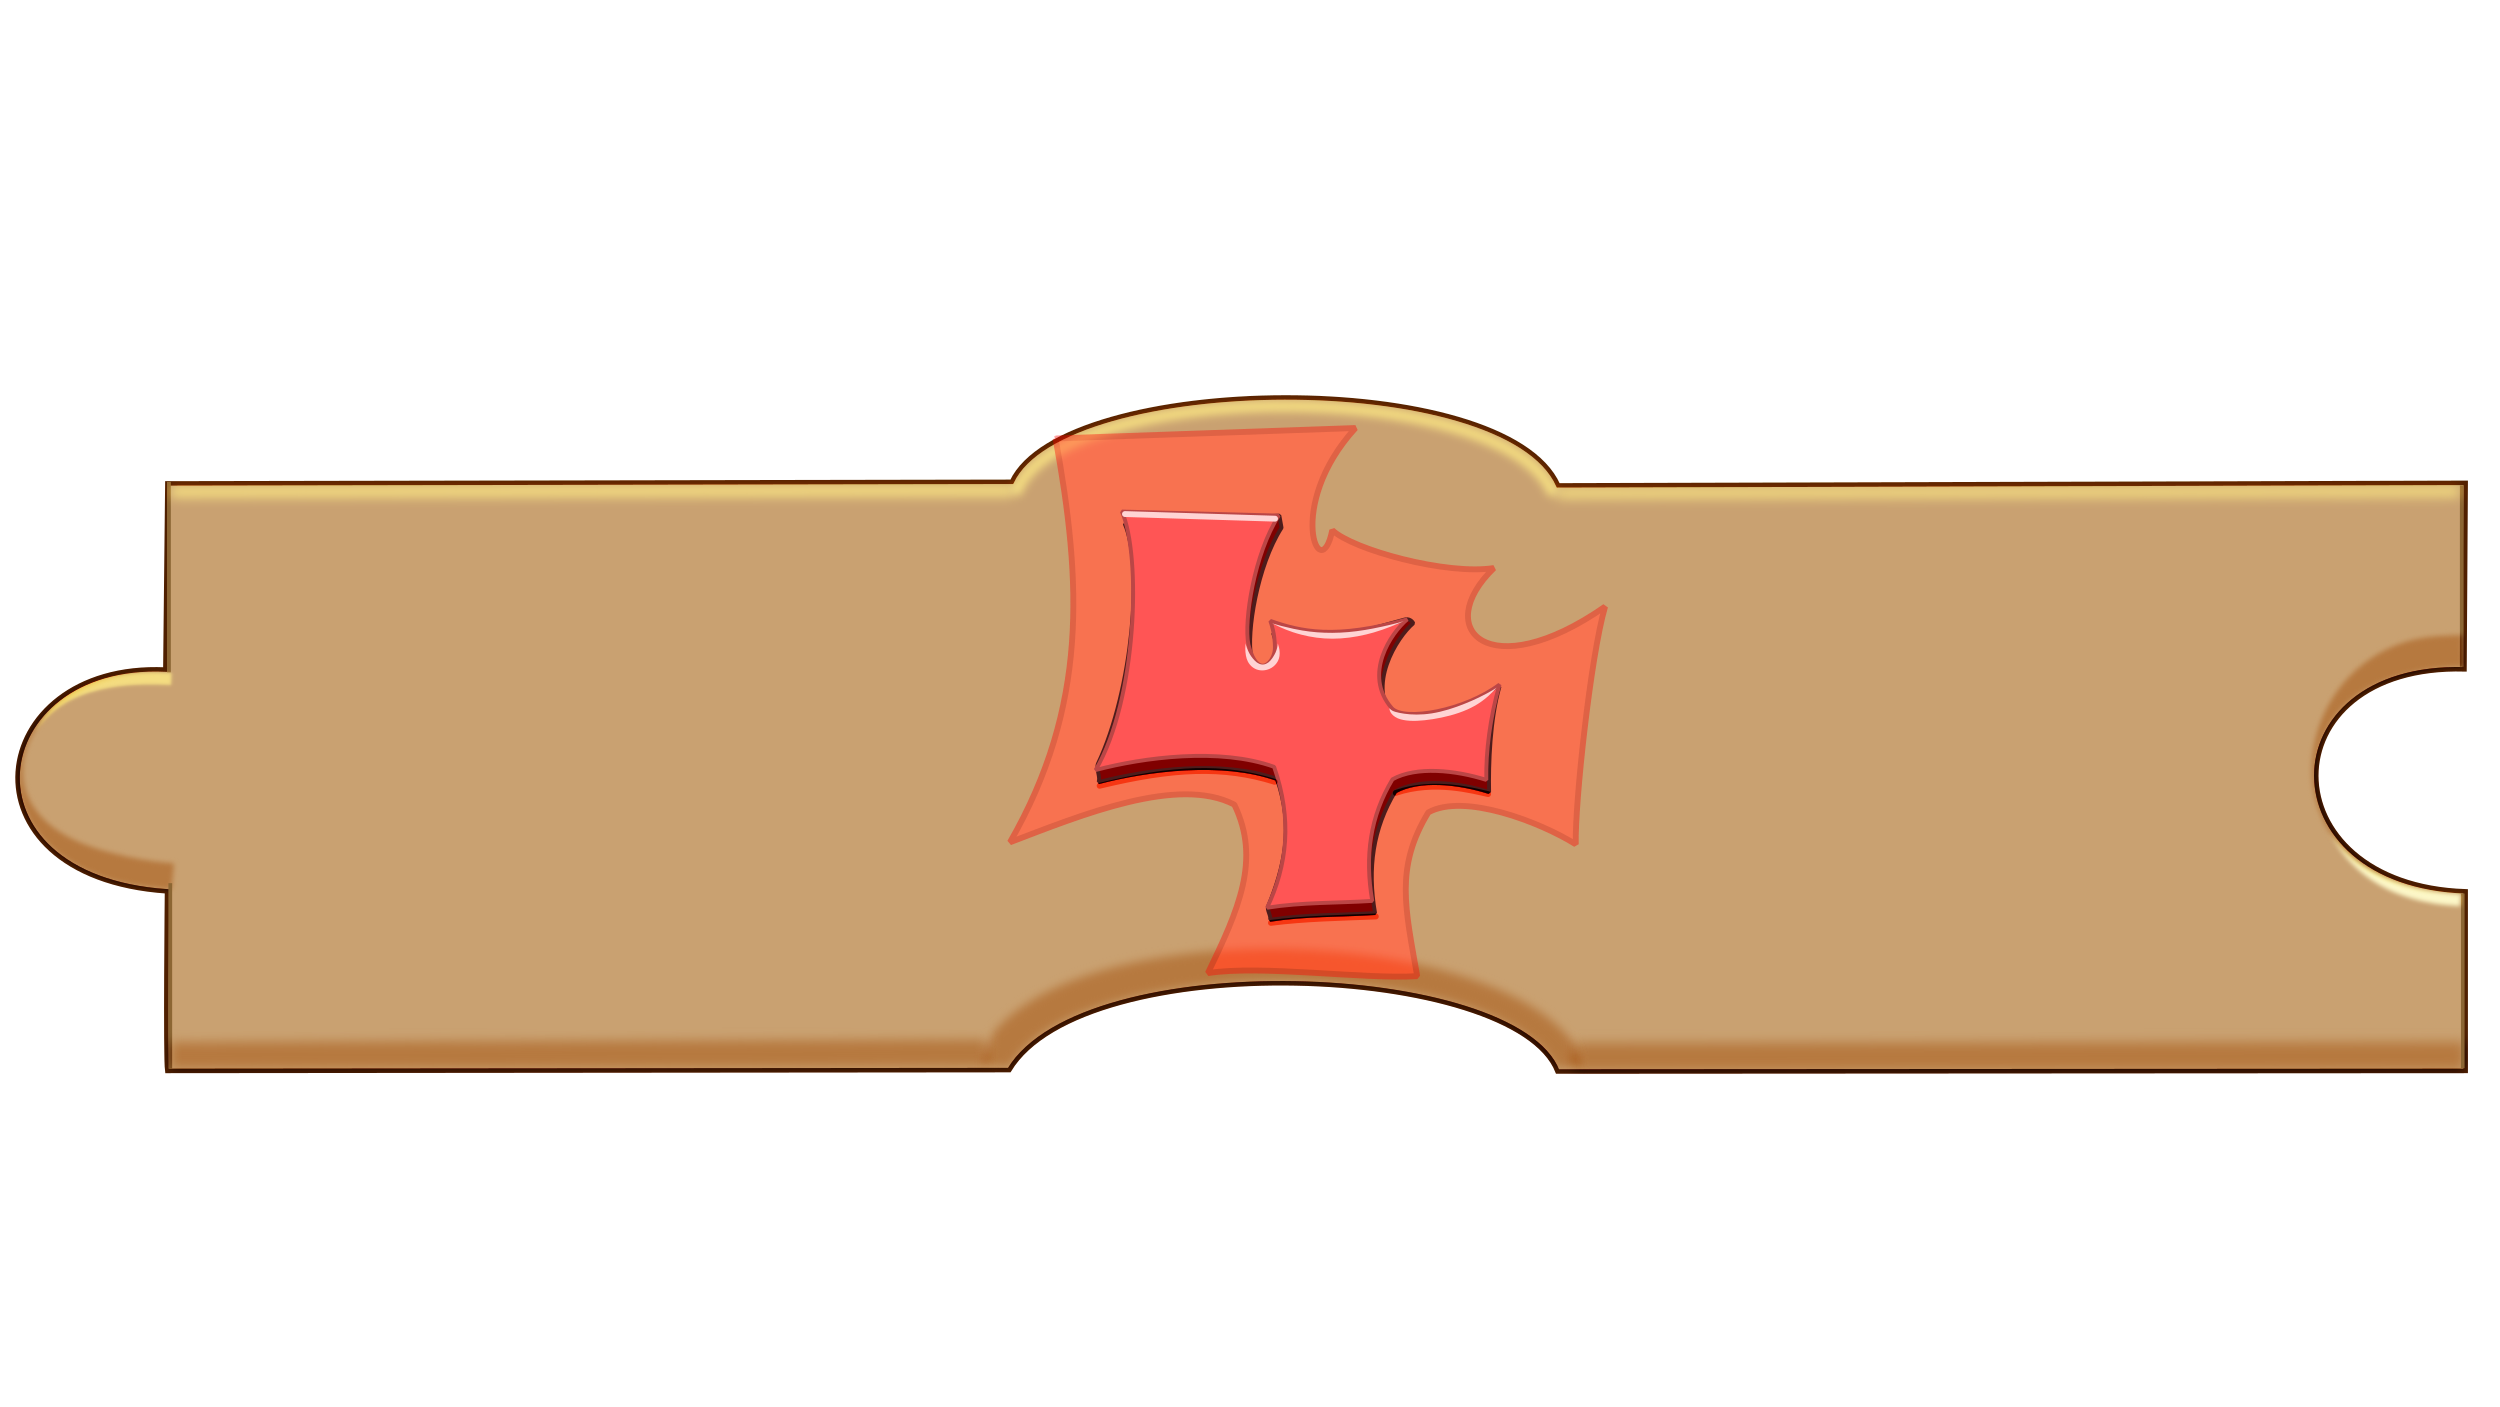
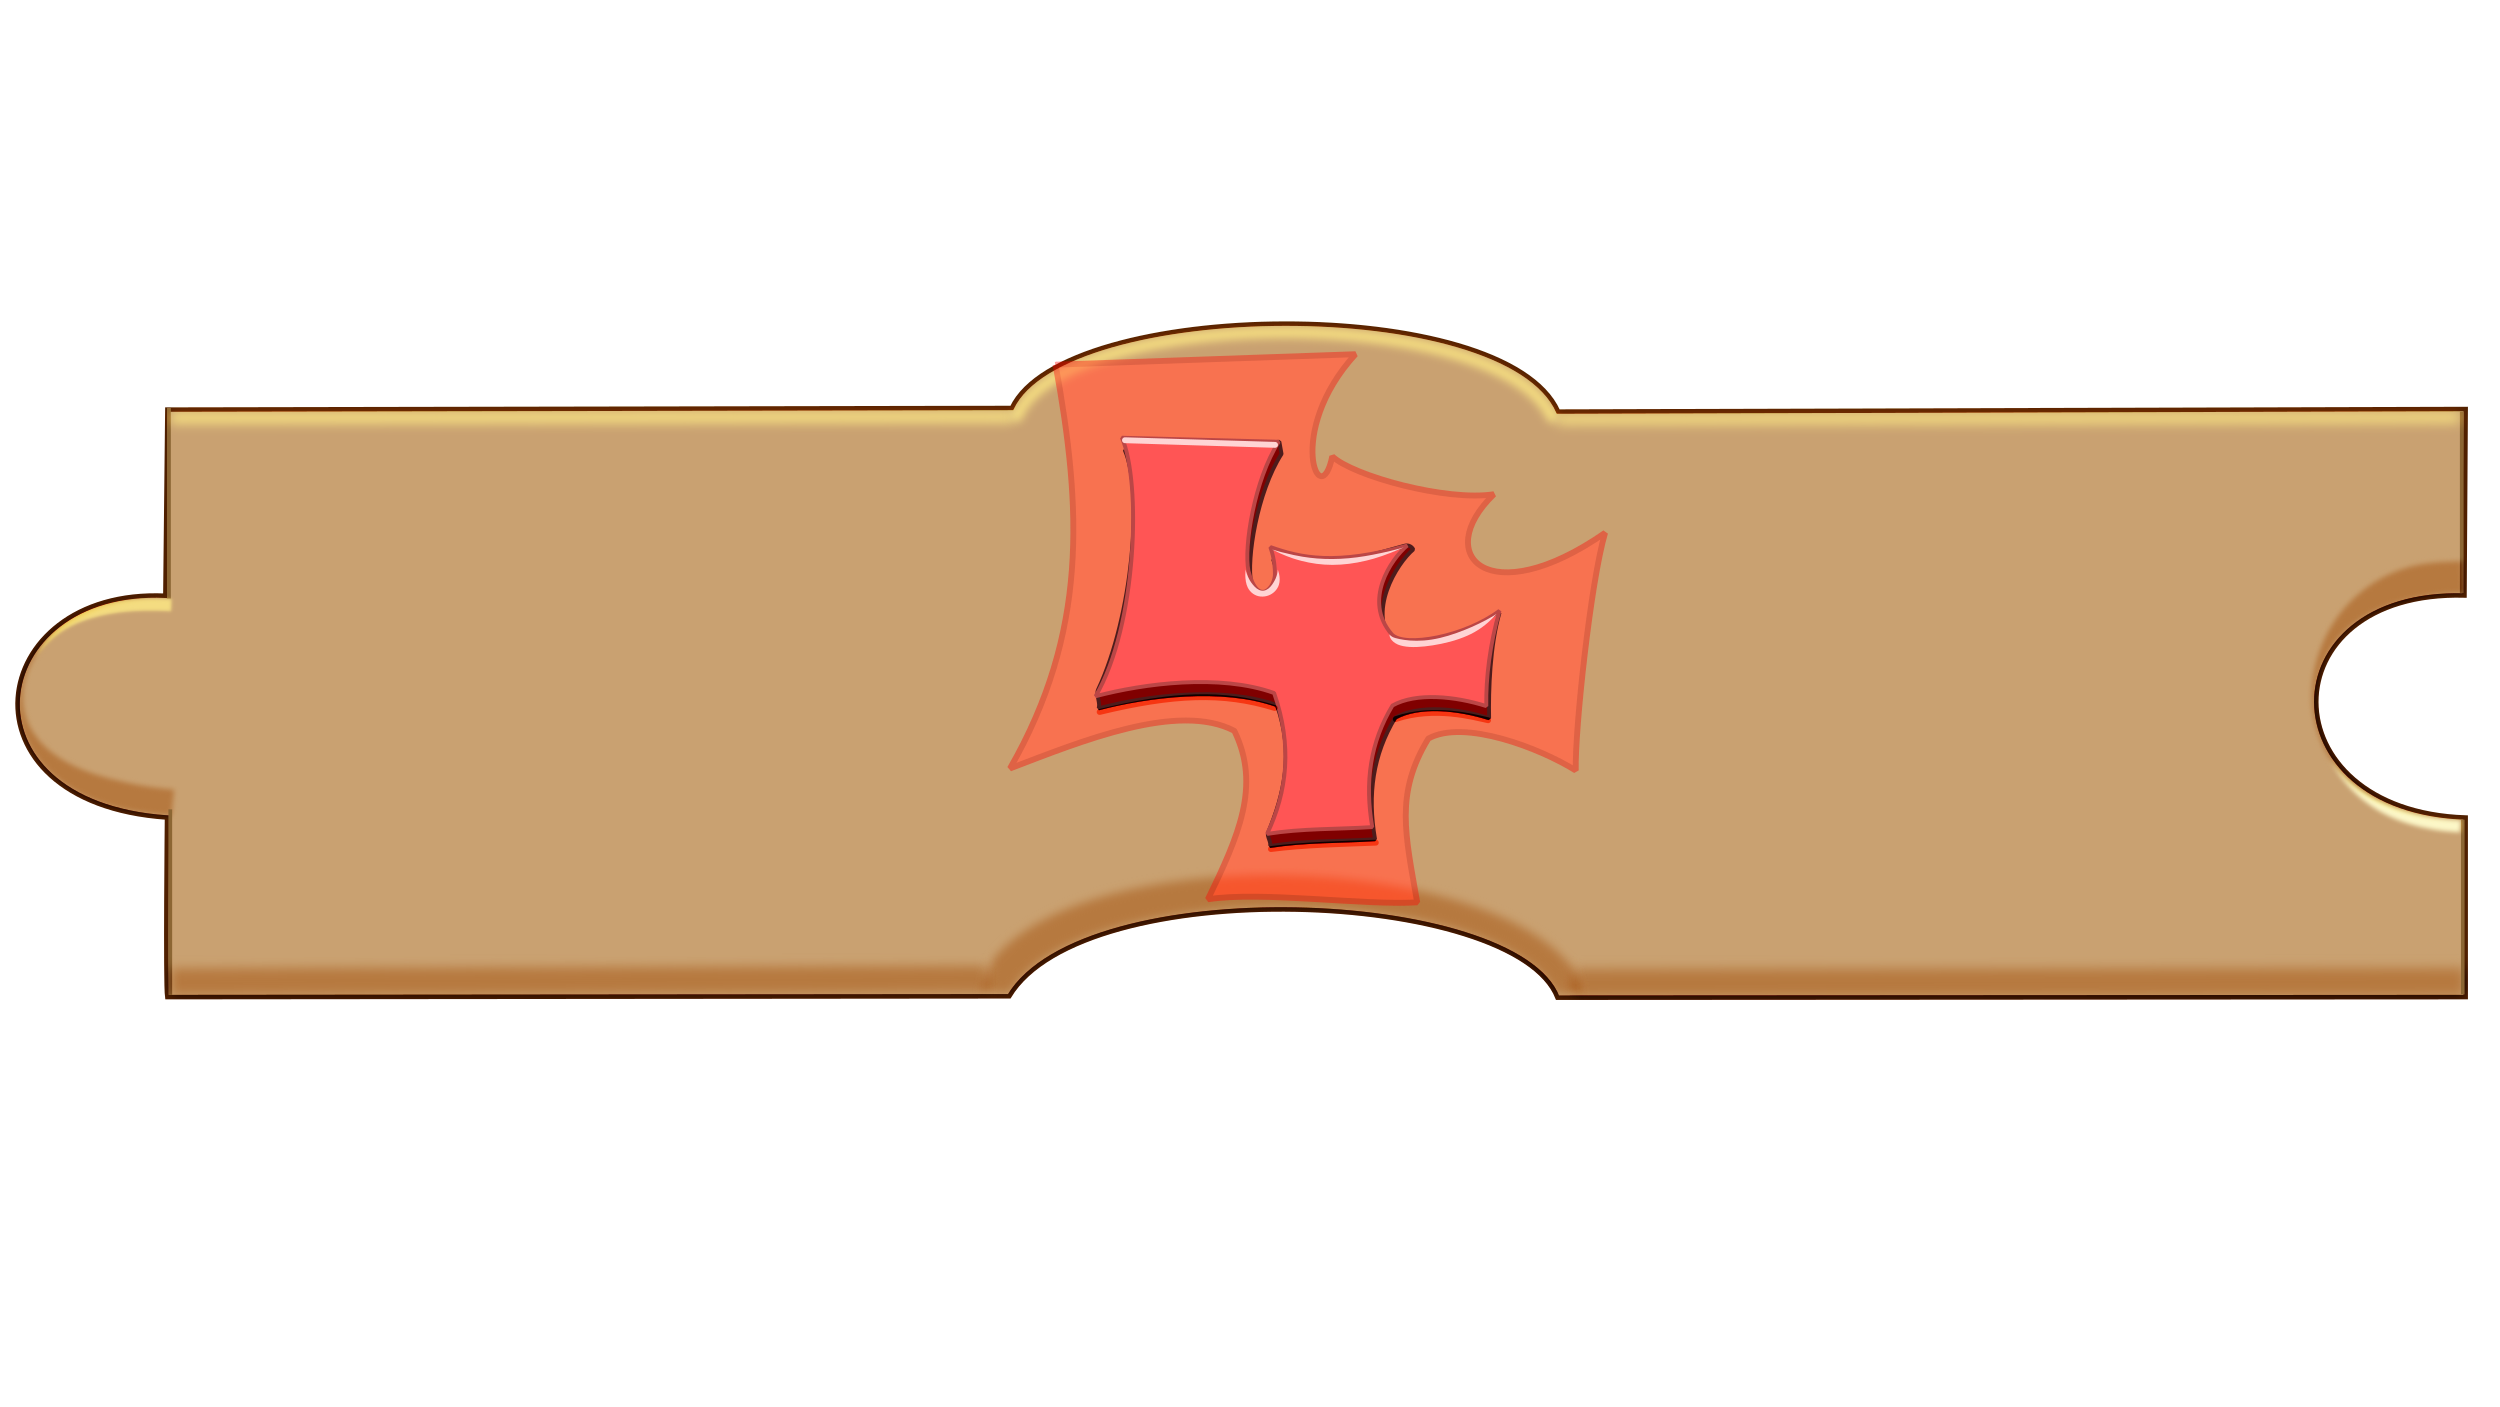
- <svg xmlns="http://www.w3.org/2000/svg" width="1280" height="720" viewBox="0 0 338.667 190.5" version="1.1" id="svg1" xml:space="preserve">
+ <svg xmlns="http://www.w3.org/2000/svg" width="1280" height="720" viewBox="0 10 338.667 190.5" version="1.1" id="svg1" xml:space="preserve">
  <defs id="defs1">
    <filter style="color-interpolation-filters:sRGB" id="filter1" x="-0.016" y="-10.706" width="1.032" height="22.413">
      <feGaussianBlur stdDeviation="95.795" id="feGaussianBlur1" />
    </filter>
    <filter style="color-interpolation-filters:sRGB" id="filter2" x="-0.018" y="-0.092" width="1.037" height="1.184">
      <feGaussianBlur stdDeviation="81.681" id="feGaussianBlur2" />
    </filter>
    <filter style="color-interpolation-filters:sRGB" id="filter3" x="-0.016" y="-25.44" width="1.031" height="51.879">
      <feGaussianBlur stdDeviation="103.468" id="feGaussianBlur3" />
    </filter>
    <filter style="color-interpolation-filters:sRGB" id="filter4" x="-0.037" y="-0.067" width="1.075" height="1.133">
      <feGaussianBlur stdDeviation="36.488" id="feGaussianBlur4" />
    </filter>
    <filter style="color-interpolation-filters:sRGB" id="filter5" x="-0.037" y="-0.026" width="1.074" height="1.053">
      <feGaussianBlur stdDeviation="42.713" id="feGaussianBlur5" />
    </filter>
    <filter style="color-interpolation-filters:sRGB" id="filter6" x="-0.034" y="-0.079" width="1.069" height="1.158">
      <feGaussianBlur stdDeviation="34.774" id="feGaussianBlur6" />
    </filter>
    <filter style="color-interpolation-filters:sRGB" id="filter7" x="-0.015" y="-17.03" width="1.031" height="35.06">
      <feGaussianBlur stdDeviation="96.008" id="feGaussianBlur7" />
    </filter>
    <filter style="color-interpolation-filters:sRGB" id="filter8" x="-0.028" y="-0.173" width="1.056" height="1.306">
      <feGaussianBlur stdDeviation="71.392" id="feGaussianBlur8" />
    </filter>
    <filter style="color-interpolation-filters:sRGB" id="filter9" x="-0.015" y="-11.422" width="1.031" height="23.845">
      <feGaussianBlur stdDeviation="102.965" id="feGaussianBlur9" />
    </filter>
    <filter style="color-interpolation-filters:sRGB" id="filter10" x="-0.042" y="-0.024" width="1.083" height="1.049">
      <feGaussianBlur stdDeviation="46.556" id="feGaussianBlur10" />
    </filter>
    <filter style="color-interpolation-filters:sRGB" id="filter53" x="-0.023" y="-0.274" width="1.046" height="1.549">
      <feGaussianBlur stdDeviation="0.064" id="feGaussianBlur53" />
    </filter>
    <filter style="color-interpolation-filters:sRGB" id="filter54" x="-0.034" y="-0.564" width="1.069" height="2.128">
      <feGaussianBlur stdDeviation="0.038" id="feGaussianBlur54" />
    </filter>
    <filter style="color-interpolation-filters:sRGB" id="filter55" x="-0.035" y="-0.439" width="1.07" height="1.877">
      <feGaussianBlur stdDeviation="0.017" id="feGaussianBlur55" />
    </filter>
    <filter style="color-interpolation-filters:sRGB" id="filter56" x="-0.026" y="-0.834" width="1.051" height="2.667">
      <feGaussianBlur stdDeviation="0.052" id="feGaussianBlur56" />
    </filter>
    <filter style="color-interpolation-filters:sRGB" id="filter57" x="-0.007" y="-0.05" width="1.013" height="1.1">
      <feGaussianBlur stdDeviation="0.05" id="feGaussianBlur57" />
    </filter>
    <filter style="color-interpolation-filters:sRGB" id="filter58" x="-0.01" y="-0.013" width="1.02" height="1.025">
      <feGaussianBlur stdDeviation="0.019" id="feGaussianBlur58" />
    </filter>
    <filter style="color-interpolation-filters:sRGB" id="filter59" x="-0.008" y="-0.025" width="1.015" height="1.05">
      <feGaussianBlur stdDeviation="0.046" id="feGaussianBlur59" />
    </filter>
  </defs>
  <g id="layer1">
    <g id="g42" transform="translate(-1.168519,5.346159)" style="display:inline">
      <g id="g37" transform="matrix(0.00761404,0,0,0.00761404,522.4218,6.030496)" style="display:inline">
        <path style="fill:#c9a171;fill-opacity:1;stroke:#502000;stroke-width:79.942;stroke-dasharray:none;stroke-opacity:1" d="m -40736.54,7141.67 16145.576,-45.318 -21.018,3317.814 c -3520.014,-91.103 -3519.239,3832.954 21.018,3950.402 v 0 3194.745 l -16157.675,10.455 c -748.986,-1932.18 -8419.255,-2239.333 -9754.574,-24.928 l -14980.477,14.602 c -35.245,-246.766 -4.406,-3194.874 -4.406,-3194.874 -3808.667,-257.7 -3263.115,-4091.225 -29.513,-3946.217 l 35.696,-3311.934 15024.394,-28.553 c 928.245,-1964.691 8778.196,-2058.436 9720.979,63.805 z" id="path8" />
        <path style="fill:#000000;stroke:#8c6633;stroke-width:67.684;stroke-dasharray:none;stroke-opacity:1" d="M -65454.119,7078.119 V 10468.217" id="path23" />
        <path style="mix-blend-mode:color-burn;fill:#bdb3bd;fill-opacity:1;fill-rule:nonzero;stroke:none;stroke-width:67.684;stroke-dasharray:none;stroke-opacity:1;filter:url(#filter5)" d="m -65460.35,10443.29 c -77.737,-1.922 -185.546,-2.162 -311.158,5.122 -126.739,7.351 -265.819,21.994 -412.297,48.247 -146.635,26.28 -291.835,62.609 -433.713,110.109 -141.732,47.451 -272.201,103.388 -391.735,165.607 -91.369,47.558 -182.253,101.254 -270.724,162.197 -207.446,142.898 -390.651,318.357 -528.28,525.521 -130.319,196.16 -211.037,408.112 -236.309,621.846 -18.965,160.39 -5.856,314.812 34.268,457.028 16.232,57.533 37.657,115.008 64.44,171.854 46.084,97.817 107.148,191.931 182.801,280.651 75.664,88.733 164.339,170.243 264.561,244.366 112.304,83.059 236.264,154.767 368.498,216.893 132.375,62.191 268.671,112.754 404.048,155.403 101.553,31.993 199.681,58.629 291.88,82.086 165.832,42.188 324.101,76.141 478.873,103.457 150.463,26.556 279.553,43.492 359.276,51.305 l 233.369,22.869 -45.738,466.738 -233.37,-22.87 c -85.909,-8.418 -226.79,-21.228 -392.298,-47.571 -167.567,-26.67 -349.315,-65.421 -530.323,-123.394 -101.827,-32.613 -210.265,-73.775 -320.617,-124.246 -147.35,-67.392 -293.844,-149.414 -432.113,-246.993 -138.392,-97.666 -263.326,-207.227 -371.553,-327.689 -96.587,-107.508 -176.746,-220.214 -241.196,-336.302 -64.398,-115.997 -111.428,-232.304 -144.427,-346.934 -19.18,-66.621 -33.457,-132.096 -43.768,-196.117 -25.467,-158.129 -27.8,-322.66 -1.117,-490.884 35.498,-223.8 120.901,-443.908 255.66,-648.022 142.262,-215.477 330.299,-399.155 545.421,-544.689 91.659,-62.008 186.124,-115.679 281.215,-161.475 124.386,-59.904 259.714,-112.115 405.439,-154.738 145.863,-42.663 294.342,-73.444 443.112,-93.932 148.618,-20.467 289.025,-29.495 416.275,-31.875 126.154,-2.36 234.003,1.943 311.6,6.432 z" id="path24" />
        <path style="fill:#000000;stroke:#8c6633;stroke-width:66.791;stroke-dasharray:none;stroke-opacity:1" d="m -65429.871,14218.763 v 3301.191" id="path25" />
        <path style="mix-blend-mode:color-burn;fill:none;stroke:#bdb3bd;stroke-width:473.792;stroke-dasharray:none;stroke-opacity:1;filter:url(#filter1)" d="m -65418.992,17286.241 14504.073,-43.601" id="path26" />
        <path style="mix-blend-mode:color-burn;fill:#bdb3bd;fill-opacity:1;fill-rule:nonzero;stroke:none;stroke-width:203.054;stroke-dasharray:none;stroke-opacity:1;filter:url(#filter2)" d="m -50322.999,17265.646 c 45.891,-55.765 123.731,-141.951 245.258,-241.558 123.692,-101.384 282.737,-208.714 487.671,-315.589 253.012,-131.947 537.227,-243.027 836.787,-335.923 92.667,-28.736 189.314,-56.454 289.962,-83.003 409.592,-108.042 871.106,-192.913 1373.044,-249.251 501.371,-56.273 1017.751,-81.221 1527.346,-77.712 59.376,0.409 118.481,1.203 177.286,2.37 483.693,9.597 966.678,43.325 1431.519,103.682 465.001,60.378 893.644,145.053 1274.745,250.933 155.141,43.102 300.542,89.199 436.089,137.845 236.913,85.023 463.295,184.787 666.73,298.828 197.001,110.433 348.93,221.007 465.998,325.289 114.962,102.407 186.09,189.792 227.489,245.046 l 146.006,194.873 389.747,-50.333 -146.007,-436.552 c -14.818,-44.304 -66.078,-85.013 -115.321,-139.114 -49.496,-54.379 -109.088,-114.006 -180.856,-177.071 -146.303,-128.562 -327.332,-257.483 -551.228,-382.934 -230.747,-129.289 -479.99,-239.779 -734.757,-335.216 -145.967,-54.679 -301.07,-107.186 -465.434,-156.961 -403.422,-122.169 -852.37,-224.727 -1337.142,-301.464 -484.285,-76.66 -987.981,-124.917 -1491.684,-143.034 -61.298,-2.205 -122.921,-3.998 -184.836,-5.366 -530.799,-11.737 -1071.389,7.929 -1598.406,61.91 -527.473,54.028 -1019.145,140.131 -1461.398,253.803 -108.869,27.983 -214.009,57.446 -315.398,88.26 -326.082,99.105 -646.797,222.986 -939.592,375.872 -238.651,124.614 -432.879,254.966 -591.071,385.361 -156.723,129.183 -261.307,244.741 -327.114,324.708 l -191.15,570.634 464.567,43.951 z" id="path27" />
        <path style="mix-blend-mode:color-burn;fill:none;stroke:#bdb3bd;stroke-width:492.238;stroke-dasharray:none;stroke-opacity:1;filter:url(#filter3)" d="m -40441.127,17310.411 15825.535,-19.436" id="path28" />
        <path style="fill:#000000;stroke:#8c6633;stroke-width:64.807;stroke-dasharray:none;stroke-opacity:1" d="m -24642.898,14403.212 v 3108.005" id="path29" />
        <path style="fill:#000000;stroke:#8c6633;stroke-width:66.047;stroke-dasharray:none;stroke-opacity:1" d="M -24660.791,7140.437 V 10368.509" id="path30" />
        <path style="mix-blend-mode:color-burn;fill:#bdb3bd;fill-opacity:1;fill-rule:nonzero;stroke:none;stroke-width:75.096;stroke-dasharray:none;stroke-opacity:1;filter:url(#filter10)" d="m -24664.91,14391.693 c -89.062,-3.778 -211.905,-11.888 -352.915,-30.282 -142.294,-18.561 -296.556,-46.704 -456.161,-89.157 -159.787,-42.502 -315.2,-96.759 -464.097,-163.958 -148.726,-67.121 -282.574,-143.373 -402.671,-226.117 -91.819,-63.26 -181.503,-133.629 -267.021,-212.334 -200.63,-184.648 -366.997,-405.079 -481.201,-659.657 -108.057,-240.879 -162.088,-496.736 -161.53,-750.357 0.419,-190.26 31.568,-371.431 86.731,-535.95 49.768,-148.43 123.397,-292.743 219.846,-426.945 96.491,-134.258 212.162,-253.401 343.001,-356.425 156.583,-123.296 327.092,-217.525 502.161,-290.35 175.438,-72.978 344.046,-119.907 494.943,-156.634 146.873,-35.748 284.249,-62.621 417.356,-82.177 129.307,-18.999 238.756,-28.579 306.069,-31.348 l 238.811,-9.825 -16.577,-566.172 -238.811,9.825 c -74.718,3.075 -197.605,6.907 -344.197,24.951 -148.389,18.266 -311.33,49.869 -476.25,104.47 -171.193,56.678 -361.892,144.942 -550.866,271.069 -189.651,126.578 -365.06,282.862 -516.61,467.209 -126.611,154.011 -229.911,319.468 -311.083,491.438 -81.073,171.758 -136.9,343.151 -174.461,509.313 -41.662,184.299 -63.138,378.484 -56.707,579.208 8.559,267.173 66.354,534.083 178.603,786.114 118.58,266.247 289.931,497.856 498.867,686.798 88.937,80.426 182.47,151.13 278.291,212.559 125.315,80.336 264.371,152.376 417.369,213.872 153.152,61.558 312.116,109.278 474.257,144.883 161.973,35.57 317.818,57.013 460.857,69.607 141.799,12.484 264.906,15.701 353.996,16.372 z" id="path31" />
        <path style="mix-blend-mode:overlay;fill:none;fill-opacity:1;stroke:#e5d091;stroke-width:212.341;stroke-dasharray:none;stroke-opacity:1;filter:url(#filter7)" d="m -65420.723,7252.844 14981.43,-19.765" id="path32" />
        <path style="mix-blend-mode:overlay;fill:none;fill-opacity:1;stroke:#e5d091;stroke-width:193.161;stroke-dasharray:none;stroke-opacity:1;filter:url(#filter9)" d="m -40754.403,7274.564 16058.144,-30.09" id="path33" />
        <path style="mix-blend-mode:overlay;fill:none;fill-opacity:1;stroke:#e5d091;stroke-width:203.054;stroke-dasharray:none;stroke-opacity:1;filter:url(#filter8)" d="m -50394.182,7294.536 c 683.433,-2045.106 8720.414,-2129.615 9580.337,10.325" id="path34" />
        <path style="mix-blend-mode:overlay;fill:#e5d091;fill-opacity:1;fill-rule:nonzero;stroke:none;stroke-width:203.054;stroke-dasharray:none;stroke-opacity:1;filter:url(#filter6)" d="m -65513.525,10475.08 c -25.852,-1.044 -81.217,-3.582 -145.717,-5.013 -67.761,-1.504 -144.551,-1.81 -224.386,0.863 -58.387,1.955 -125.178,5.184 -197.444,10.921 -97.159,7.712 -202.348,19.804 -311.233,38.992 -109.387,19.275 -216.344,44.634 -318.689,76.953 -8.06,2.546 -16.125,5.145 -24.195,7.799 -111.568,36.695 -221.787,83.119 -327.844,139.814 -106.309,56.831 -203.979,121.577 -293.278,193.298 -31.226,25.08 -61.051,50.708 -89.577,76.789 -85.802,78.448 -165.531,167.913 -236.913,268.513 -70.31,99.088 -117.104,187.418 -144.091,241.492 15.791,-23.793 38.88,-57.213 68.318,-95.488 29.749,-38.681 64.319,-80.179 104.205,-122.835 82.62,-88.358 170.273,-162.719 261.028,-226.427 30.122,-21.146 61.39,-41.512 93.813,-61.063 189.395,-114.206 396.817,-188.091 613.92,-239.53 7.688,-1.821 15.366,-3.609 23.032,-5.366 97.773,-22.404 197.659,-40.517 301.405,-54.503 103,-13.884 202.03,-22.639 294.511,-27.905 68.656,-3.91 132.16,-5.806 188.015,-6.499 78.004,-0.967 148.145,-0.716 215.261,0.359 62.662,1.003 115.529,2.638 141.187,3.674 l 107.419,4.336 8.672,-214.838 z" id="path35" />
        <path style="mix-blend-mode:overlay;fill:#f8f4e1;fill-opacity:1;fill-rule:nonzero;stroke:none;stroke-width:203.054;stroke-dasharray:none;stroke-opacity:1;filter:url(#filter4)" d="m -24797.04,14620.687 c -27.683,-1.916 -80.444,-5.403 -145.868,-11.955 -67.395,-6.751 -142.326,-16.147 -220.038,-29.268 -104.974,-17.724 -233.316,-43.447 -373.091,-82.989 -141.408,-40.005 -281.995,-90.641 -415.486,-153.563 -7.577,-3.572 -15.157,-7.195 -22.739,-10.871 -104.811,-50.813 -207.978,-110.629 -307.284,-179.276 -99.518,-68.793 -191.189,-143.688 -275.431,-223.598 -29.468,-27.954 -57.687,-56.197 -84.751,-84.648 -81.363,-85.531 -157.734,-180.505 -227.018,-284.388 -68.277,-102.372 -114.784,-191.202 -141.771,-245.276 33.574,50.586 90.849,131.887 170.88,222.963 81.264,92.479 166.703,173.32 254.934,245.321 29.266,23.884 59.615,47.245 91.049,70.05 183.769,133.323 383.546,232.657 591.739,312.429 7.367,2.823 14.722,5.613 22.063,8.371 130.32,48.96 261.602,89.736 396.816,123.326 132.756,32.979 253.758,55.109 353.666,69.774 75.097,11.023 143.373,19.618 208.665,26.569 62.098,6.612 112.136,10.703 138.511,12.528 l 107.25,7.424 -14.846,214.5 z" id="path36" />
      </g>
      <path style="display:inline;opacity:0.868;mix-blend-mode:hard-light;fill:#ff5555;fill-opacity:1;stroke:#bb4646;stroke-width:0.796;stroke-linecap:round;stroke-linejoin:bevel;stroke-dasharray:none;stroke-opacity:1" d="m 142.992,59.4 40.632,-1.417 c -9.689,10.596 -4.732,21.798 -3.146,13.835 2.744,2.63 15.483,6.144 21.9,5.132 -8.595,8.316 -0.624,16.147 15.058,5.227 -1.946,6.642 -4.092,26.518 -3.974,32.199 -4.813,-3.015 -15.148,-7.006 -19.969,-4.323 -4.565,7.493 -3.092,13.036 -1.509,22.184 -7.186,0.45 -21.152,-1.548 -28.358,-0.411 4.145,-8.564 7.222,-15.367 3.584,-22.826 -7.616,-3.964 -20.651,1.386 -30.395,5.103 10.584,-18.445 9.734,-35.15 6.179,-54.704 z" id="path62" transform="translate(1.168522,-5.346159)" />
    </g>
    <path style="opacity:1;fill:#800000;stroke:#4d1c1c;stroke-width:0.529;stroke-linecap:round;stroke-linejoin:bevel;stroke-dasharray:none;fill-opacity:1;stroke-opacity:1" d="m 152.358,70.945 20.953,-1.094 0.296,1.64 c -3.327,5.2 -4.745,14.239 -4.112,17.465 1.283,5.063 3.687,2.28 3.594,0.326 -0.017,-0.515 -0.007,-1.764 -0.622,-3.529 3.967,1.701 9.434,0.568 17.809,-1.826 0.59,-0.169 1.024,0.196 1.172,0.508 -2.181,1.831 -6.489,8.555 -2.538,13.144 1.676,1.849 9.565,-1.072 14.225,-4.587 -1.286,4.438 -1.487,10.512 -1.41,14.309 -4.185,-1.338 -9.523,-1.874 -12.71,-0.081 -3.017,5.007 -3.787,10.358 -2.741,16.472 -4.749,0.301 -9.48,0.163 -14.243,0.922 0.227,-0.475 -0.446,-1.333 -0.248,-1.815 2.195,-5.332 3.478,-10.757 1.196,-17.27 -7.377,-2.649 -17.659,-1.286 -24.182,0.435 0.338,-0.573 -0.356,-1.878 -0.055,-2.517 4.739,-10.041 6.104,-26.941 3.616,-32.502 z" id="path1" />
    <path style="opacity:1;fill:#ff5555;stroke:#bb4646;stroke-width:0.529;stroke-linecap:round;stroke-linejoin:bevel;stroke-dasharray:none;fill-opacity:1;stroke-opacity:1" d="m 151.978,69.298 21.249,0.545 c -3.327,5.2 -4.745,14.239 -4.112,17.465 1.283,5.063 3.687,2.28 3.594,0.326 -0.017,-0.515 -0.007,-1.764 -0.622,-3.529 4.14,1.47 8.807,2.531 18.547,-0.205 -2.181,1.831 -6.055,7.442 -2.104,12.031 1.676,1.849 9.945,0.321 14.605,-3.193 -1.286,4.438 -1.867,9.119 -1.79,12.915 -4.185,-1.338 -9.523,-1.874 -12.71,-0.081 -3.017,5.007 -3.787,10.358 -2.741,16.472 -4.749,0.301 -9.48,0.163 -14.243,0.922 2.74,-5.723 3.436,-11.984 0.948,-19.085 -7.377,-2.649 -17.659,-1.286 -24.182,0.435 5.641,-9.573 6.207,-29.104 3.561,-35.018 z" id="path42" />
    <path style="opacity:1;fill:#800000;fill-opacity:1;stroke:#ffd4d4;stroke-width:0.794;stroke-linecap:round;stroke-linejoin:bevel;stroke-dasharray:none;stroke-opacity:1;filter:url(#filter56)" d="m 152.396,69.637 20.331,0.627" id="path46" />
    <path style="opacity:1;fill:#ffd4d4;fill-opacity:1;fill-rule:nonzero;stroke:none;stroke-width:0.794;stroke-linecap:round;stroke-linejoin:bevel;stroke-dasharray:none;stroke-opacity:1;filter:url(#filter57)" d="m 172.324,84.438 c 0.572,0.282 1.615,0.804 2.809,1.199 0.357,0.118 0.746,0.234 1.16,0.341 1.338,0.346 2.746,0.544 4.2,0.544 1.492,4.46e-4 3.026,-0.2 4.578,-0.573 0.341,-0.082 0.675,-0.171 1.002,-0.264 1.624,-0.465 3.164,-1.136 4.097,-1.538 -1.08,0.324 -2.491,0.67 -4.225,1.006 -0.328,0.063 -0.661,0.124 -0.999,0.18 -1.557,0.258 -3.005,0.388 -4.455,0.396 -1.417,0.008 -2.73,-0.095 -4.077,-0.319 -0.411,-0.068 -0.798,-0.144 -1.159,-0.221 -1.266,-0.27 -2.26,-0.537 -2.931,-0.75 z" id="path47" />
    <path style="opacity:1;fill:#ffd4d4;fill-opacity:1;fill-rule:nonzero;stroke:none;stroke-width:0.794;stroke-linecap:round;stroke-linejoin:bevel;stroke-dasharray:none;stroke-opacity:1;filter:url(#filter58)" d="m 168.726,87.129 c -0.022,0.383 -0.07,1.021 0.053,1.677 0.056,0.301 0.143,0.573 0.26,0.804 0.078,0.153 0.172,0.297 0.282,0.429 0.256,0.309 0.581,0.533 0.94,0.66 0.352,0.123 0.707,0.143 1.042,0.099 0.336,-0.045 0.67,-0.157 0.979,-0.351 0.315,-0.198 0.582,-0.47 0.771,-0.793 0.081,-0.139 0.146,-0.284 0.194,-0.432 0.072,-0.224 0.108,-0.475 0.108,-0.738 6.8e-4,-0.575 -0.164,-1.051 -0.253,-1.327 -0.011,0.307 -0.094,0.762 -0.299,1.219 -0.092,0.207 -0.19,0.374 -0.284,0.528 -0.061,0.1 -0.124,0.197 -0.19,0.291 -0.154,0.216 -0.324,0.406 -0.52,0.553 -0.192,0.143 -0.4,0.237 -0.612,0.265 -0.211,0.028 -0.427,-0.009 -0.633,-0.1 -0.21,-0.093 -0.409,-0.242 -0.604,-0.441 -0.085,-0.086 -0.167,-0.18 -0.251,-0.283 -0.127,-0.157 -0.264,-0.337 -0.404,-0.573 -0.309,-0.52 -0.499,-1.093 -0.581,-1.485 z" id="path48" />
    <path style="opacity:1;fill:#ffd4d4;fill-opacity:1;fill-rule:nonzero;stroke:none;stroke-width:0.794;stroke-linecap:round;stroke-linejoin:bevel;stroke-dasharray:none;stroke-opacity:1;filter:url(#filter59)" d="m 188.222,95.925 c 0.004,0.103 0.015,0.286 0.124,0.508 0.079,0.159 0.201,0.324 0.377,0.48 0.167,0.148 0.369,0.276 0.593,0.378 0.046,0.021 0.093,0.041 0.14,0.059 0.185,0.072 0.391,0.131 0.619,0.177 0.529,0.108 1.155,0.145 1.853,0.12 0.687,-0.024 1.413,-0.107 2.158,-0.224 1.537,-0.242 3.194,-0.642 4.708,-1.317 0.319,-0.142 0.623,-0.293 0.908,-0.452 1.521,-0.845 2.484,-1.877 3.035,-2.502 -0.506,0.375 -2.079,1.227 -3.387,1.79 -0.287,0.124 -0.583,0.249 -0.893,0.374 -1.47,0.594 -3.008,1.089 -4.495,1.323 -0.713,0.112 -1.408,0.162 -2.05,0.162 -0.658,5.9e-4 -1.218,-0.05 -1.687,-0.119 -0.201,-0.03 -0.38,-0.062 -0.542,-0.093 -0.041,-0.008 -0.082,-0.016 -0.123,-0.025 -0.199,-0.04 -0.382,-0.082 -0.55,-0.133 -0.175,-0.054 -0.322,-0.115 -0.446,-0.188 -0.177,-0.105 -0.284,-0.223 -0.342,-0.318 z" id="path49" />
    <path style="opacity:1;mix-blend-mode:color-burn;fill:none;fill-opacity:1;stroke:#bdb3bd;stroke-width:0.794;stroke-linecap:round;stroke-linejoin:bevel;stroke-dasharray:none;stroke-opacity:1;filter:url(#filter53)" d="m 148.964,106.447 c 9.996,-2.411 16.713,-2.718 23.709,-0.537" id="path51" />
    <path style="opacity:1;mix-blend-mode:color-burn;fill:none;fill-opacity:1;stroke:#bdb3bd;stroke-width:0.794;stroke-linecap:round;stroke-linejoin:bevel;stroke-dasharray:none;stroke-opacity:1;filter:url(#filter54)" d="m 172.169,125.018 c 4.552,-0.585 9.484,-0.68 14.208,-0.864" id="path52" />
    <path style="opacity:1;mix-blend-mode:color-burn;fill:none;fill-opacity:1;stroke:#bdb3bd;stroke-width:0.794;stroke-linecap:round;stroke-linejoin:bevel;stroke-dasharray:none;stroke-opacity:1;filter:url(#filter55)" d="m 189.079,107.412 c 5.275,-1.766 10.518,-0.26 12.508,0.158" id="path53" />
  </g>
</svg>
